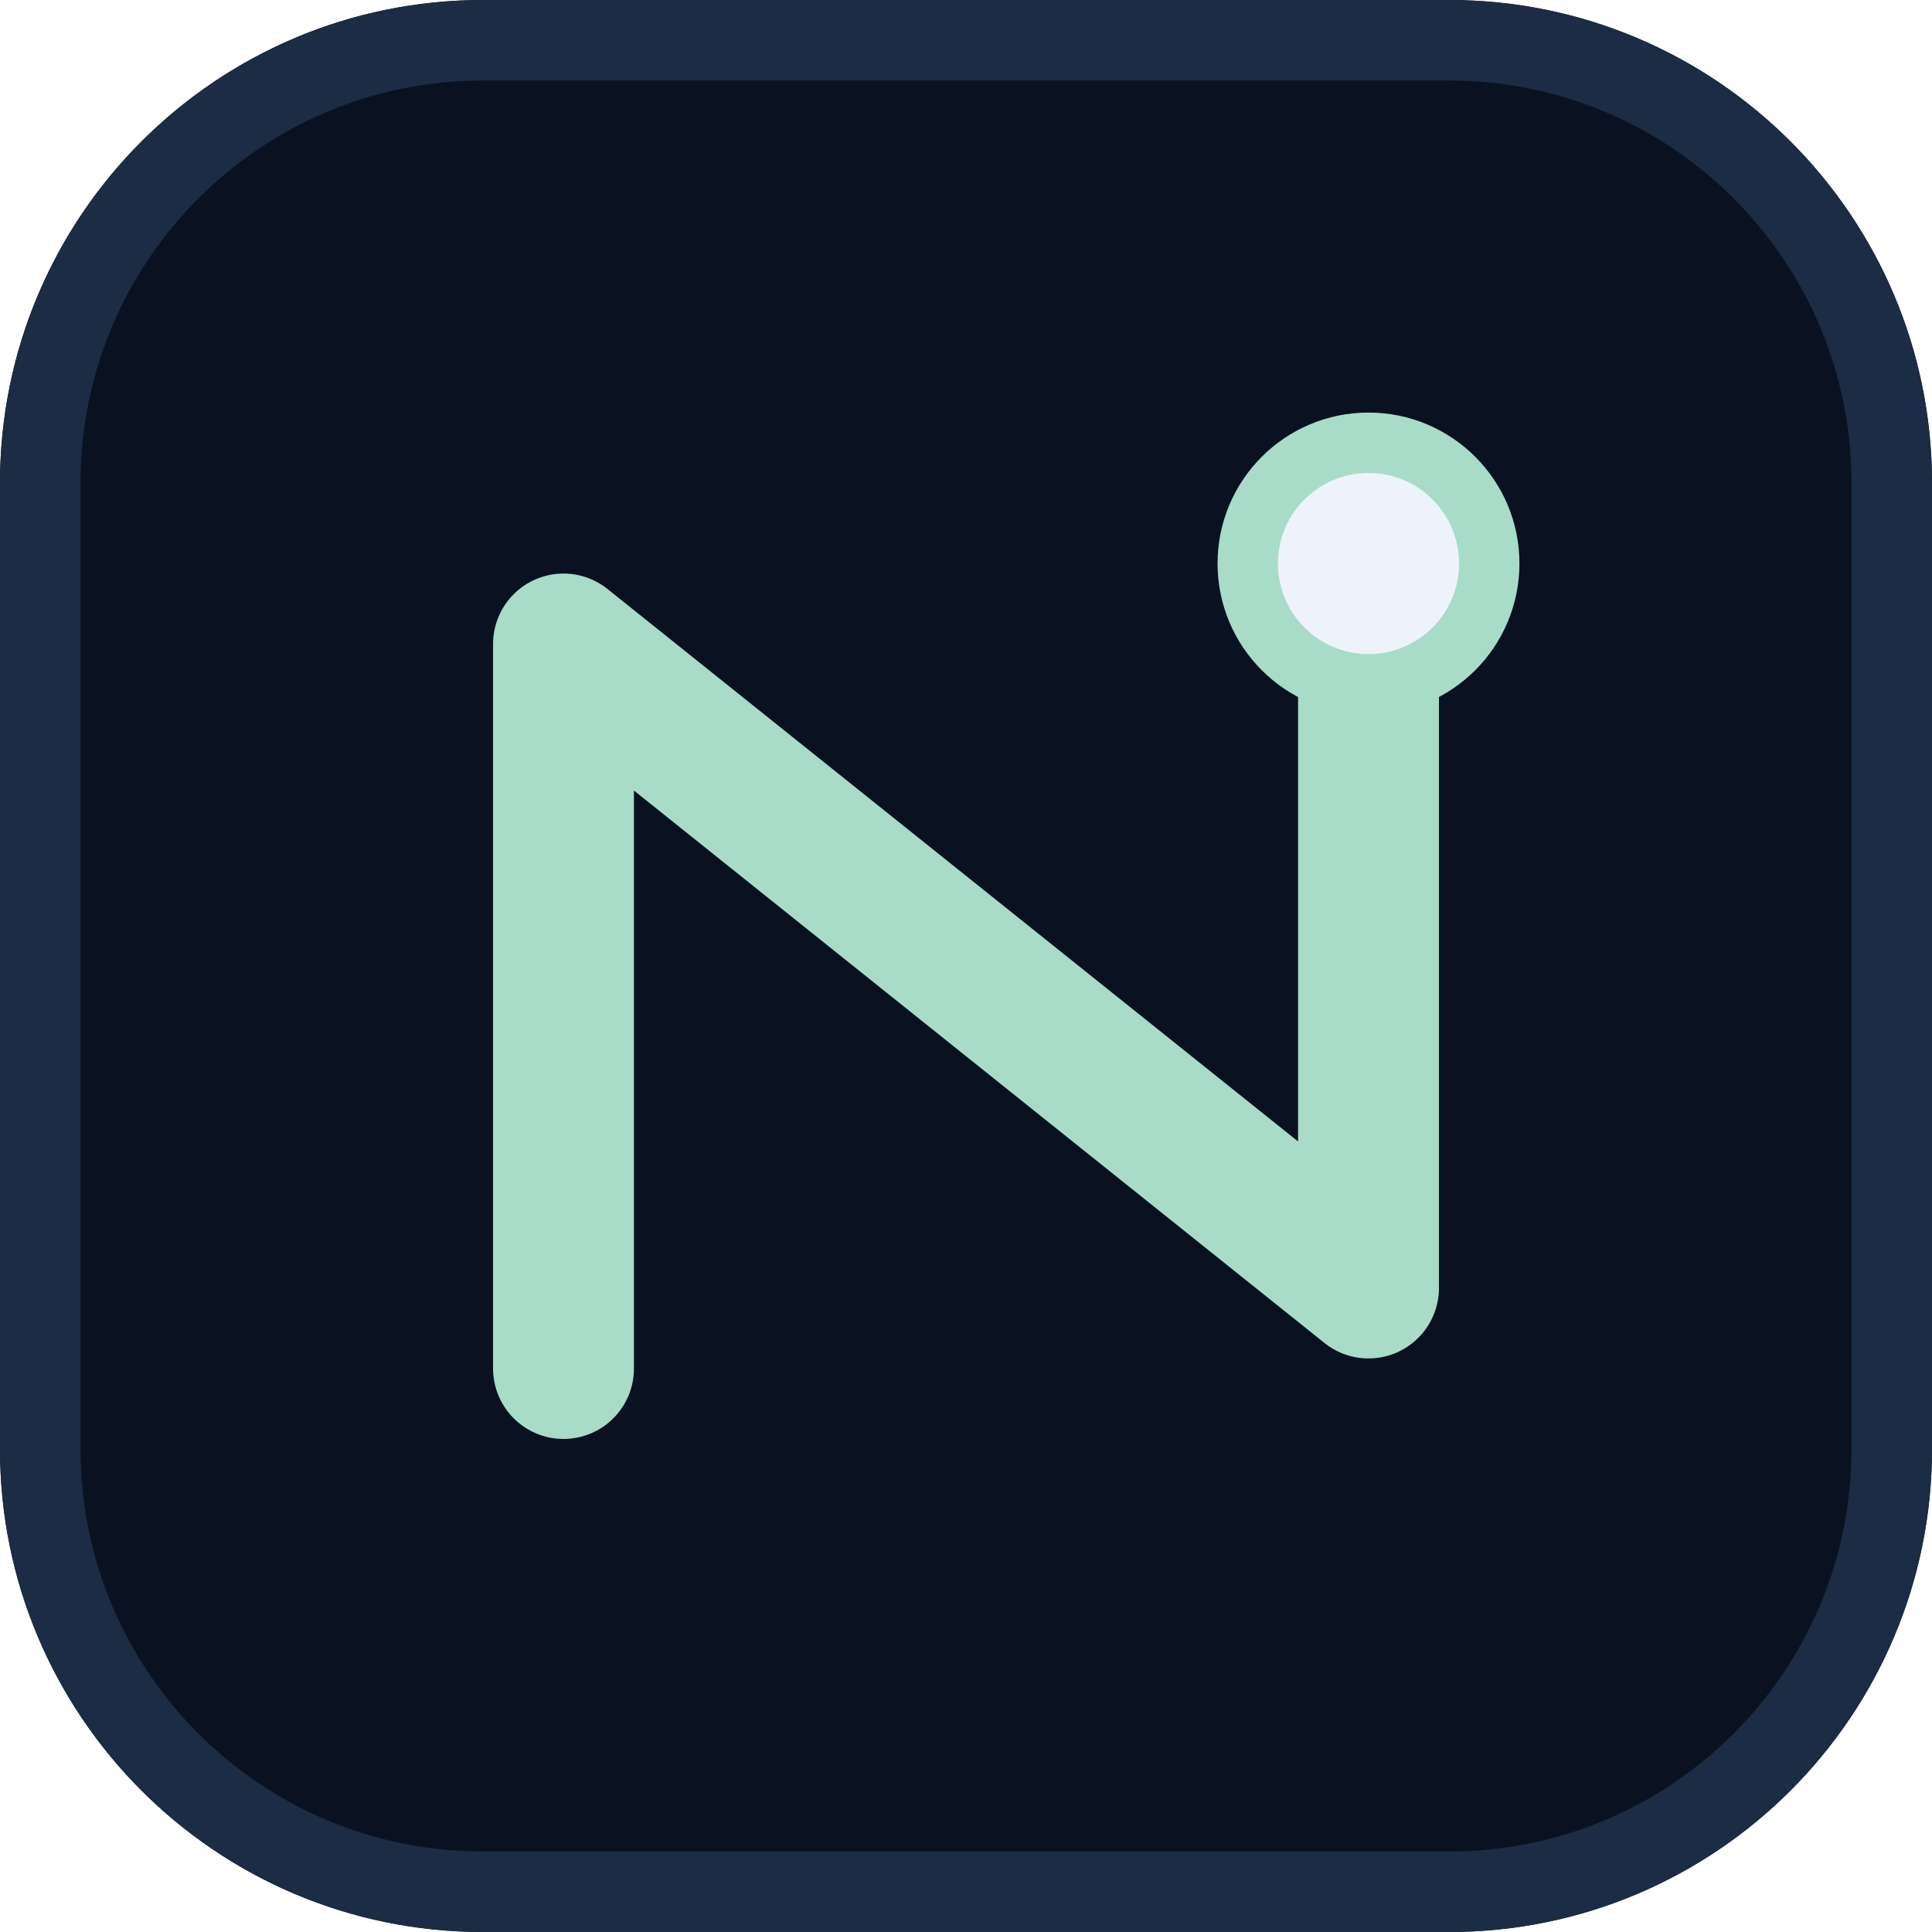
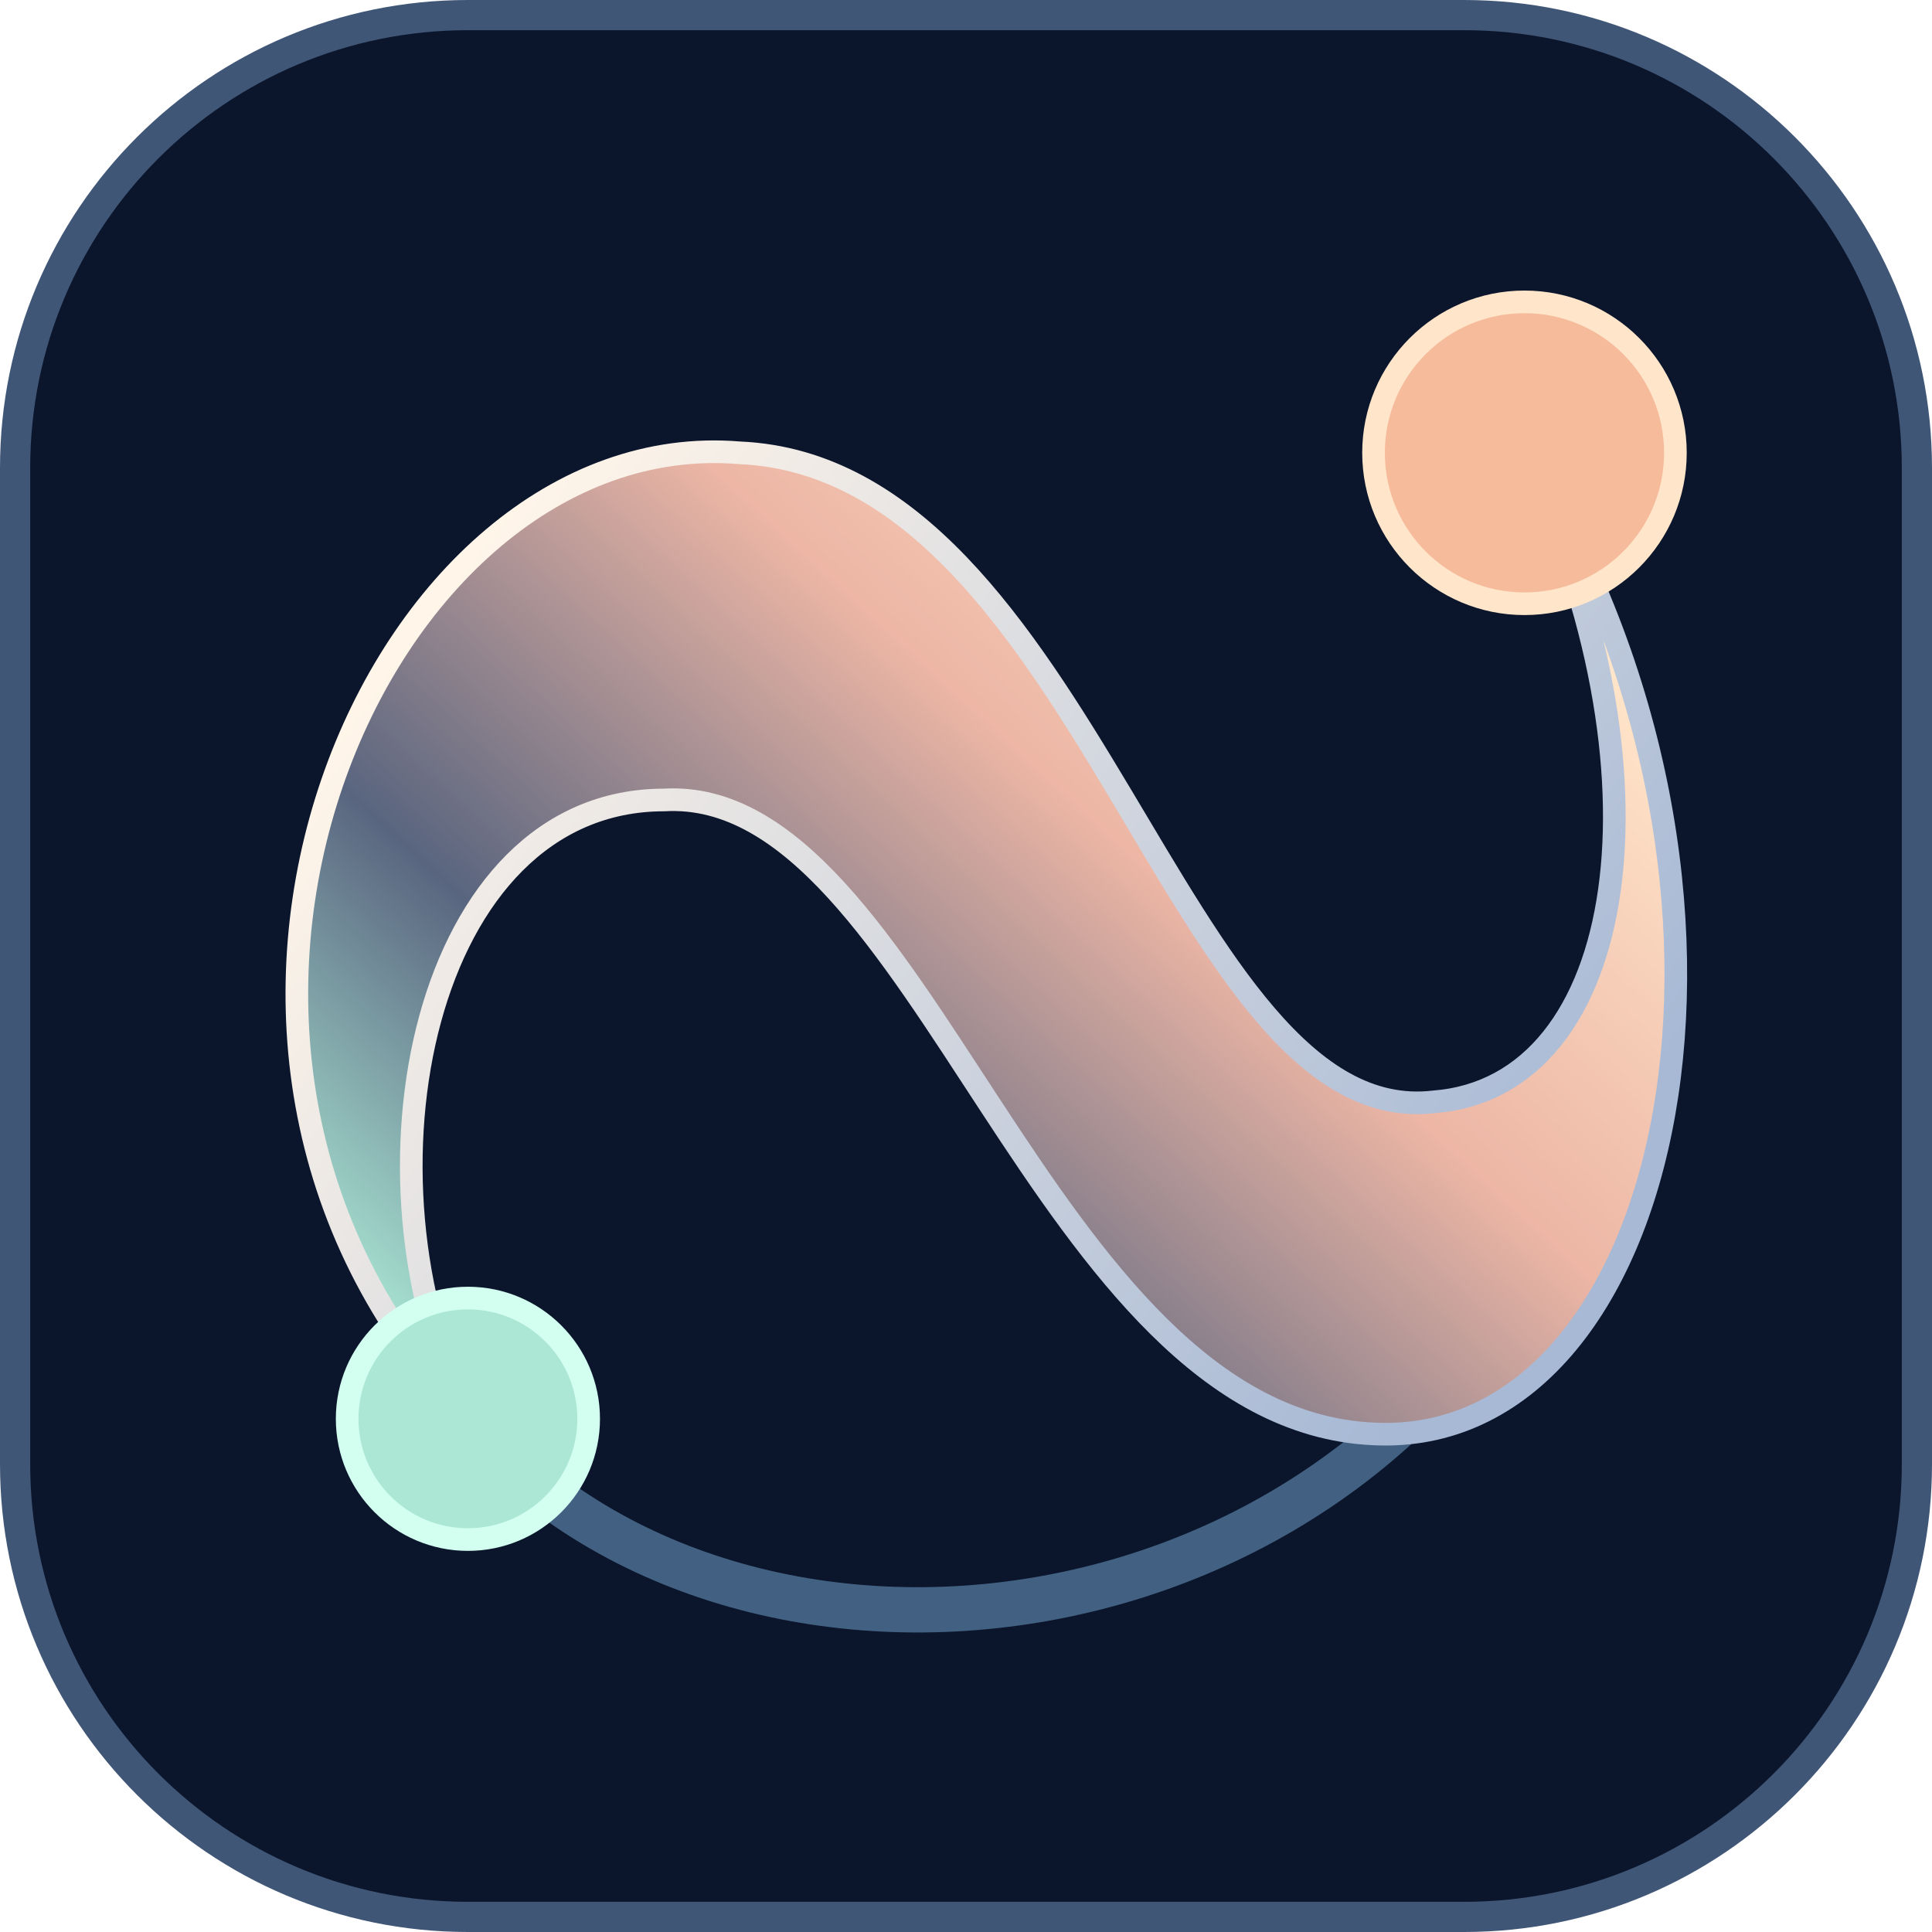
- <svg xmlns="http://www.w3.org/2000/svg" viewBox="0 0 48 48" fill="none">
-   <rect width="48" height="48" rx="12" fill="#0A1222" />
-   <rect x="1" y="1" width="46" height="46" rx="11" stroke="#1B2C44" stroke-width="2" />
-   <path d="M 14 34 L 14 16 L 34 32 L 34 14" stroke="#A8DCC8" stroke-width="3.5" stroke-linecap="round" stroke-linejoin="round" />
-   <circle cx="34" cy="14" r="3" fill="#EEF2FB" stroke="#A8DCC8" stroke-width="1.5" />
+ <svg xmlns="http://www.w3.org/2000/svg" viewBox="0 0 128 128" fill="none">
+   <defs>
+     <linearGradient id="ribbon" x1="30" y1="92" x2="89" y2="28" gradientUnits="userSpaceOnUse">
+       <stop stop-color="#a8e4d2" />
+       <stop offset=".28" stop-color="#59657f" />
+       <stop offset=".65" stop-color="#edb6a5" />
+       <stop offset="1" stop-color="#ffe5c9" />
+     </linearGradient>
+     <linearGradient id="edge" x1="28" y1="41" x2="95" y2="91" gradientUnits="userSpaceOnUse">
+       <stop stop-color="#fff5e9" />
+       <stop offset="1" stop-color="#a7b9d5" />
+     </linearGradient>
+   </defs>
+   <rect x="1" y="1" width="126" height="126" rx="30" fill="#0b162c" stroke="#405677" stroke-width="2" />
+   <path d="M31 94C49 115 91 110 104 78" stroke="#426182" stroke-width="3" stroke-linecap="round" />
+   <path d="M31 94C7 69 25 28 49 30C72 31 78 75 95 73C108 72 111 51 101 30C119 59 111 96 91 95C69 94 61 52 44 53C28 53 23 78 31 94Z" fill="url(#ribbon)" stroke="url(#edge)" stroke-width="1.5" />
+   <circle cx="31" cy="94" r="8" fill="#ace7d5" stroke="#d2fff0" stroke-width="1.5" />
+   <circle cx="101" cy="30" r="10" fill="#f6bb9b" stroke="#ffe5ca" stroke-width="1.5" />
</svg>
